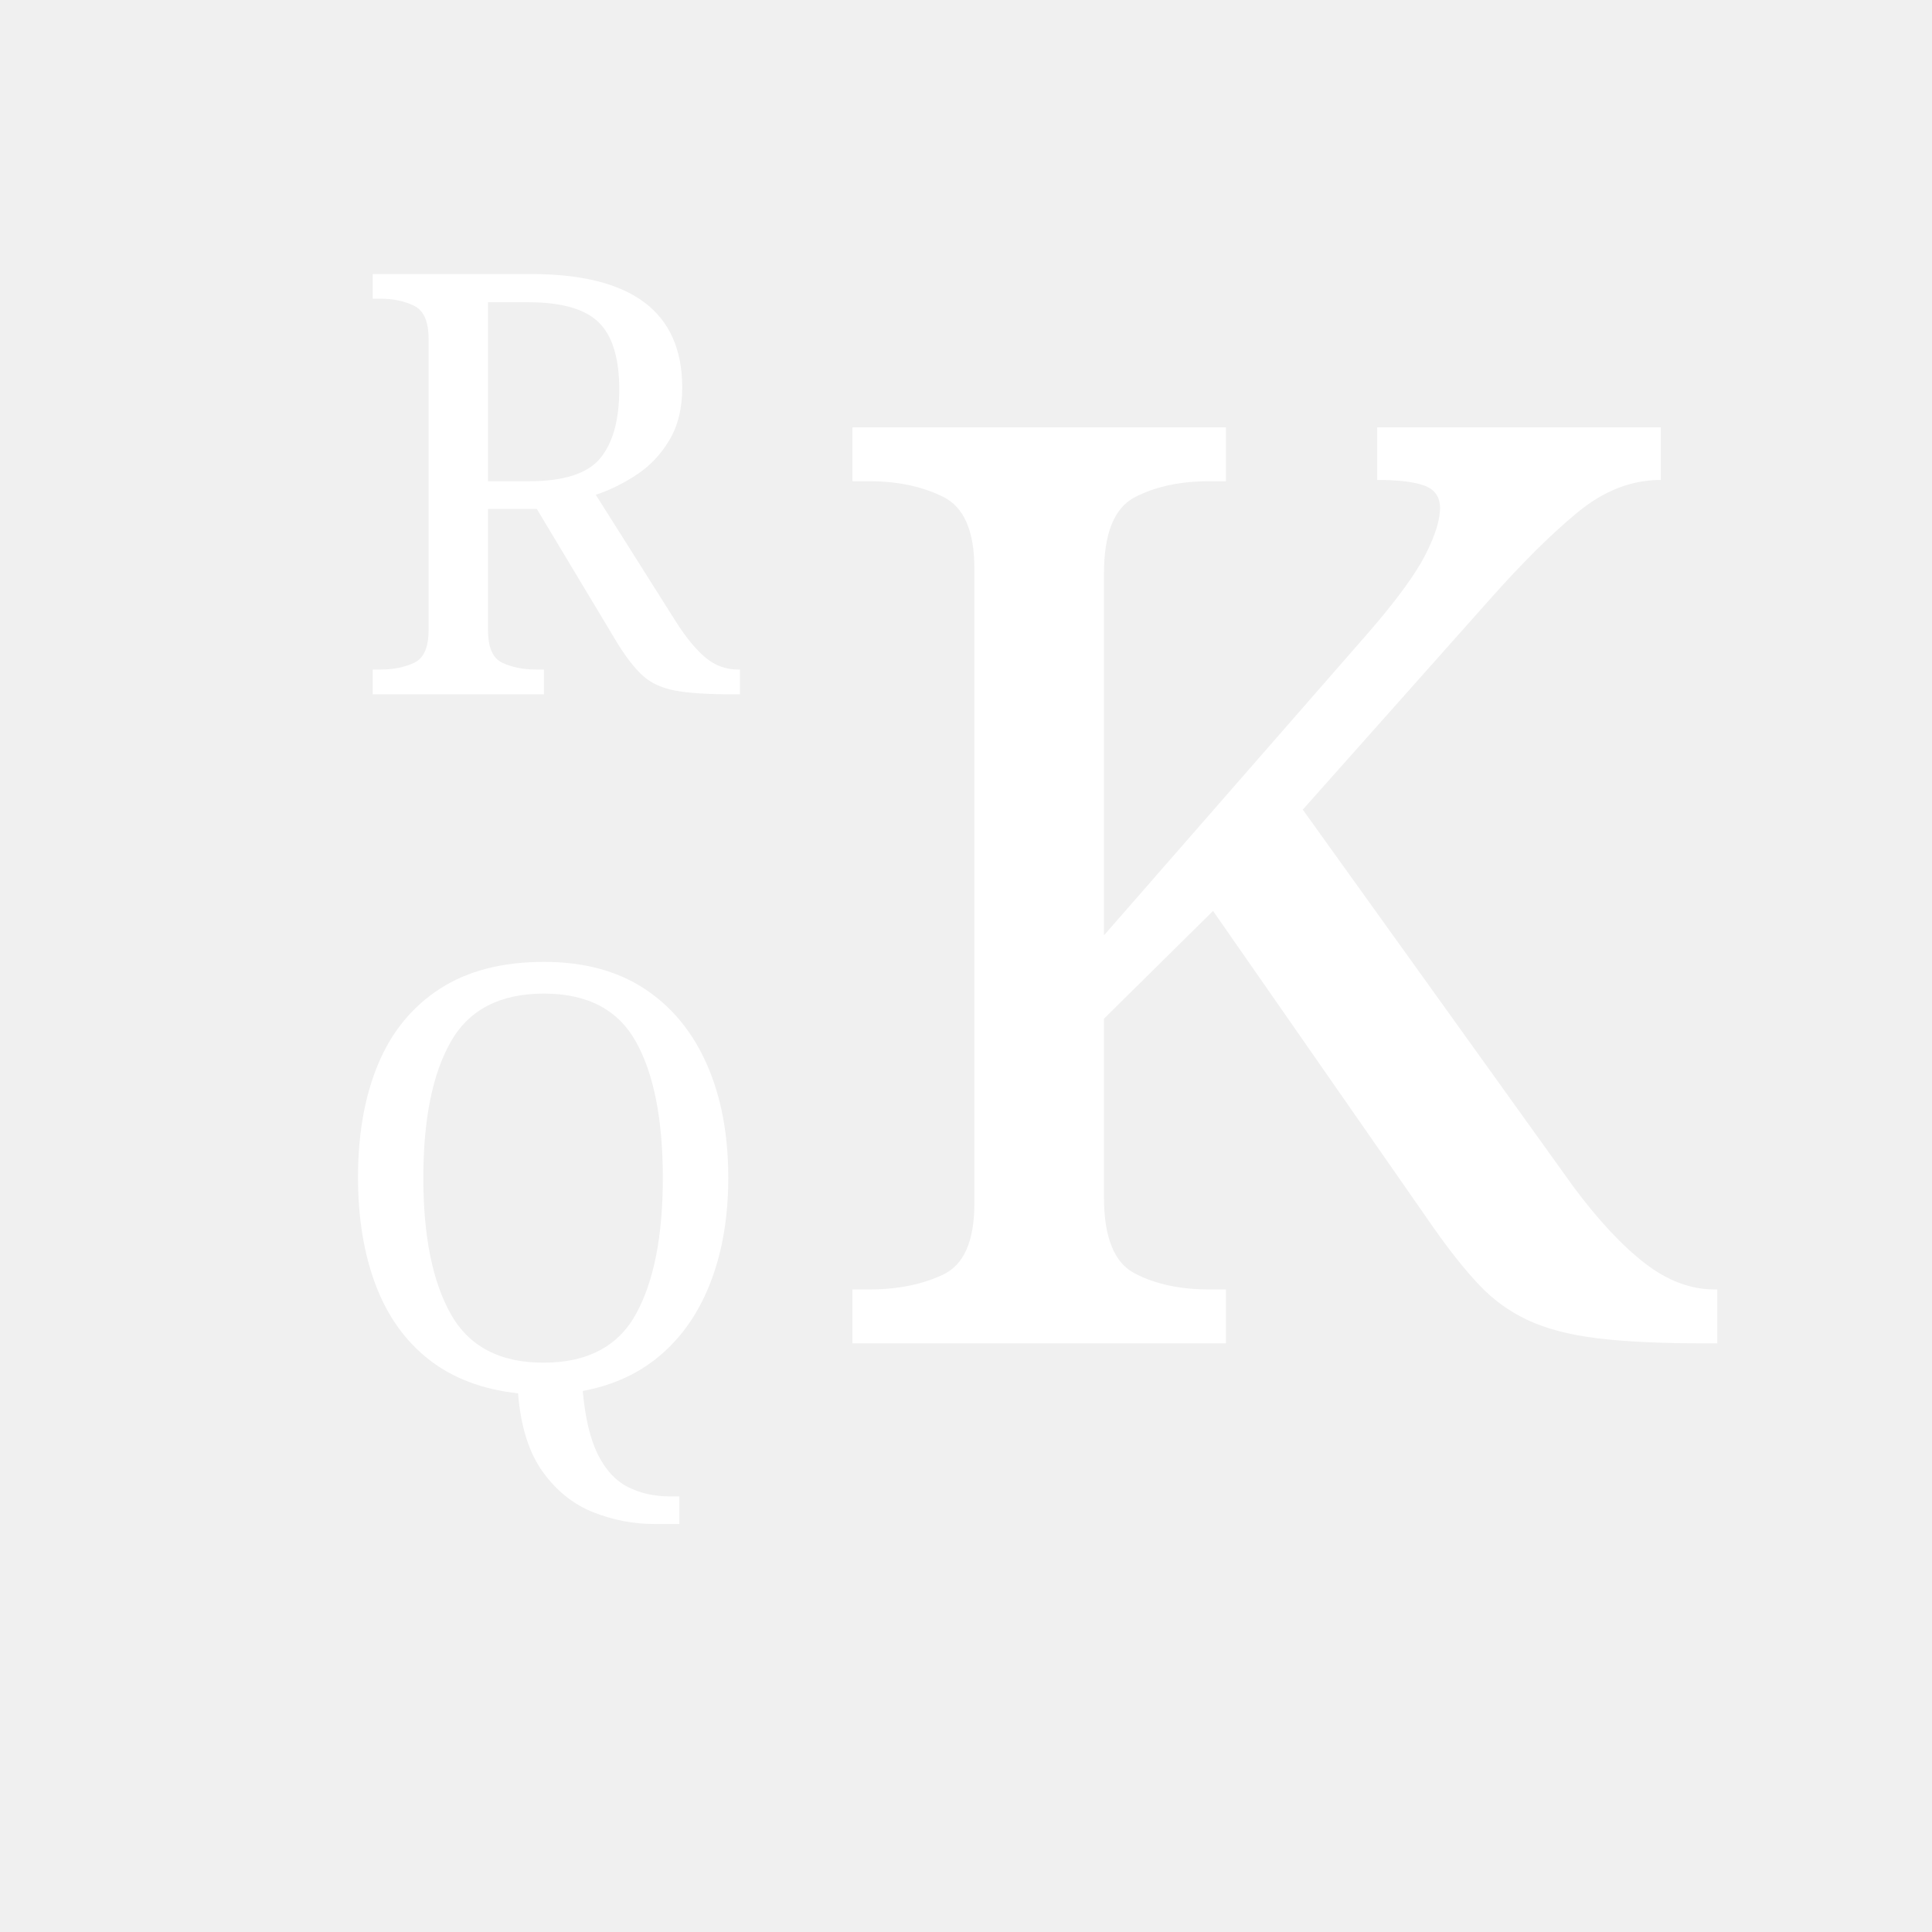
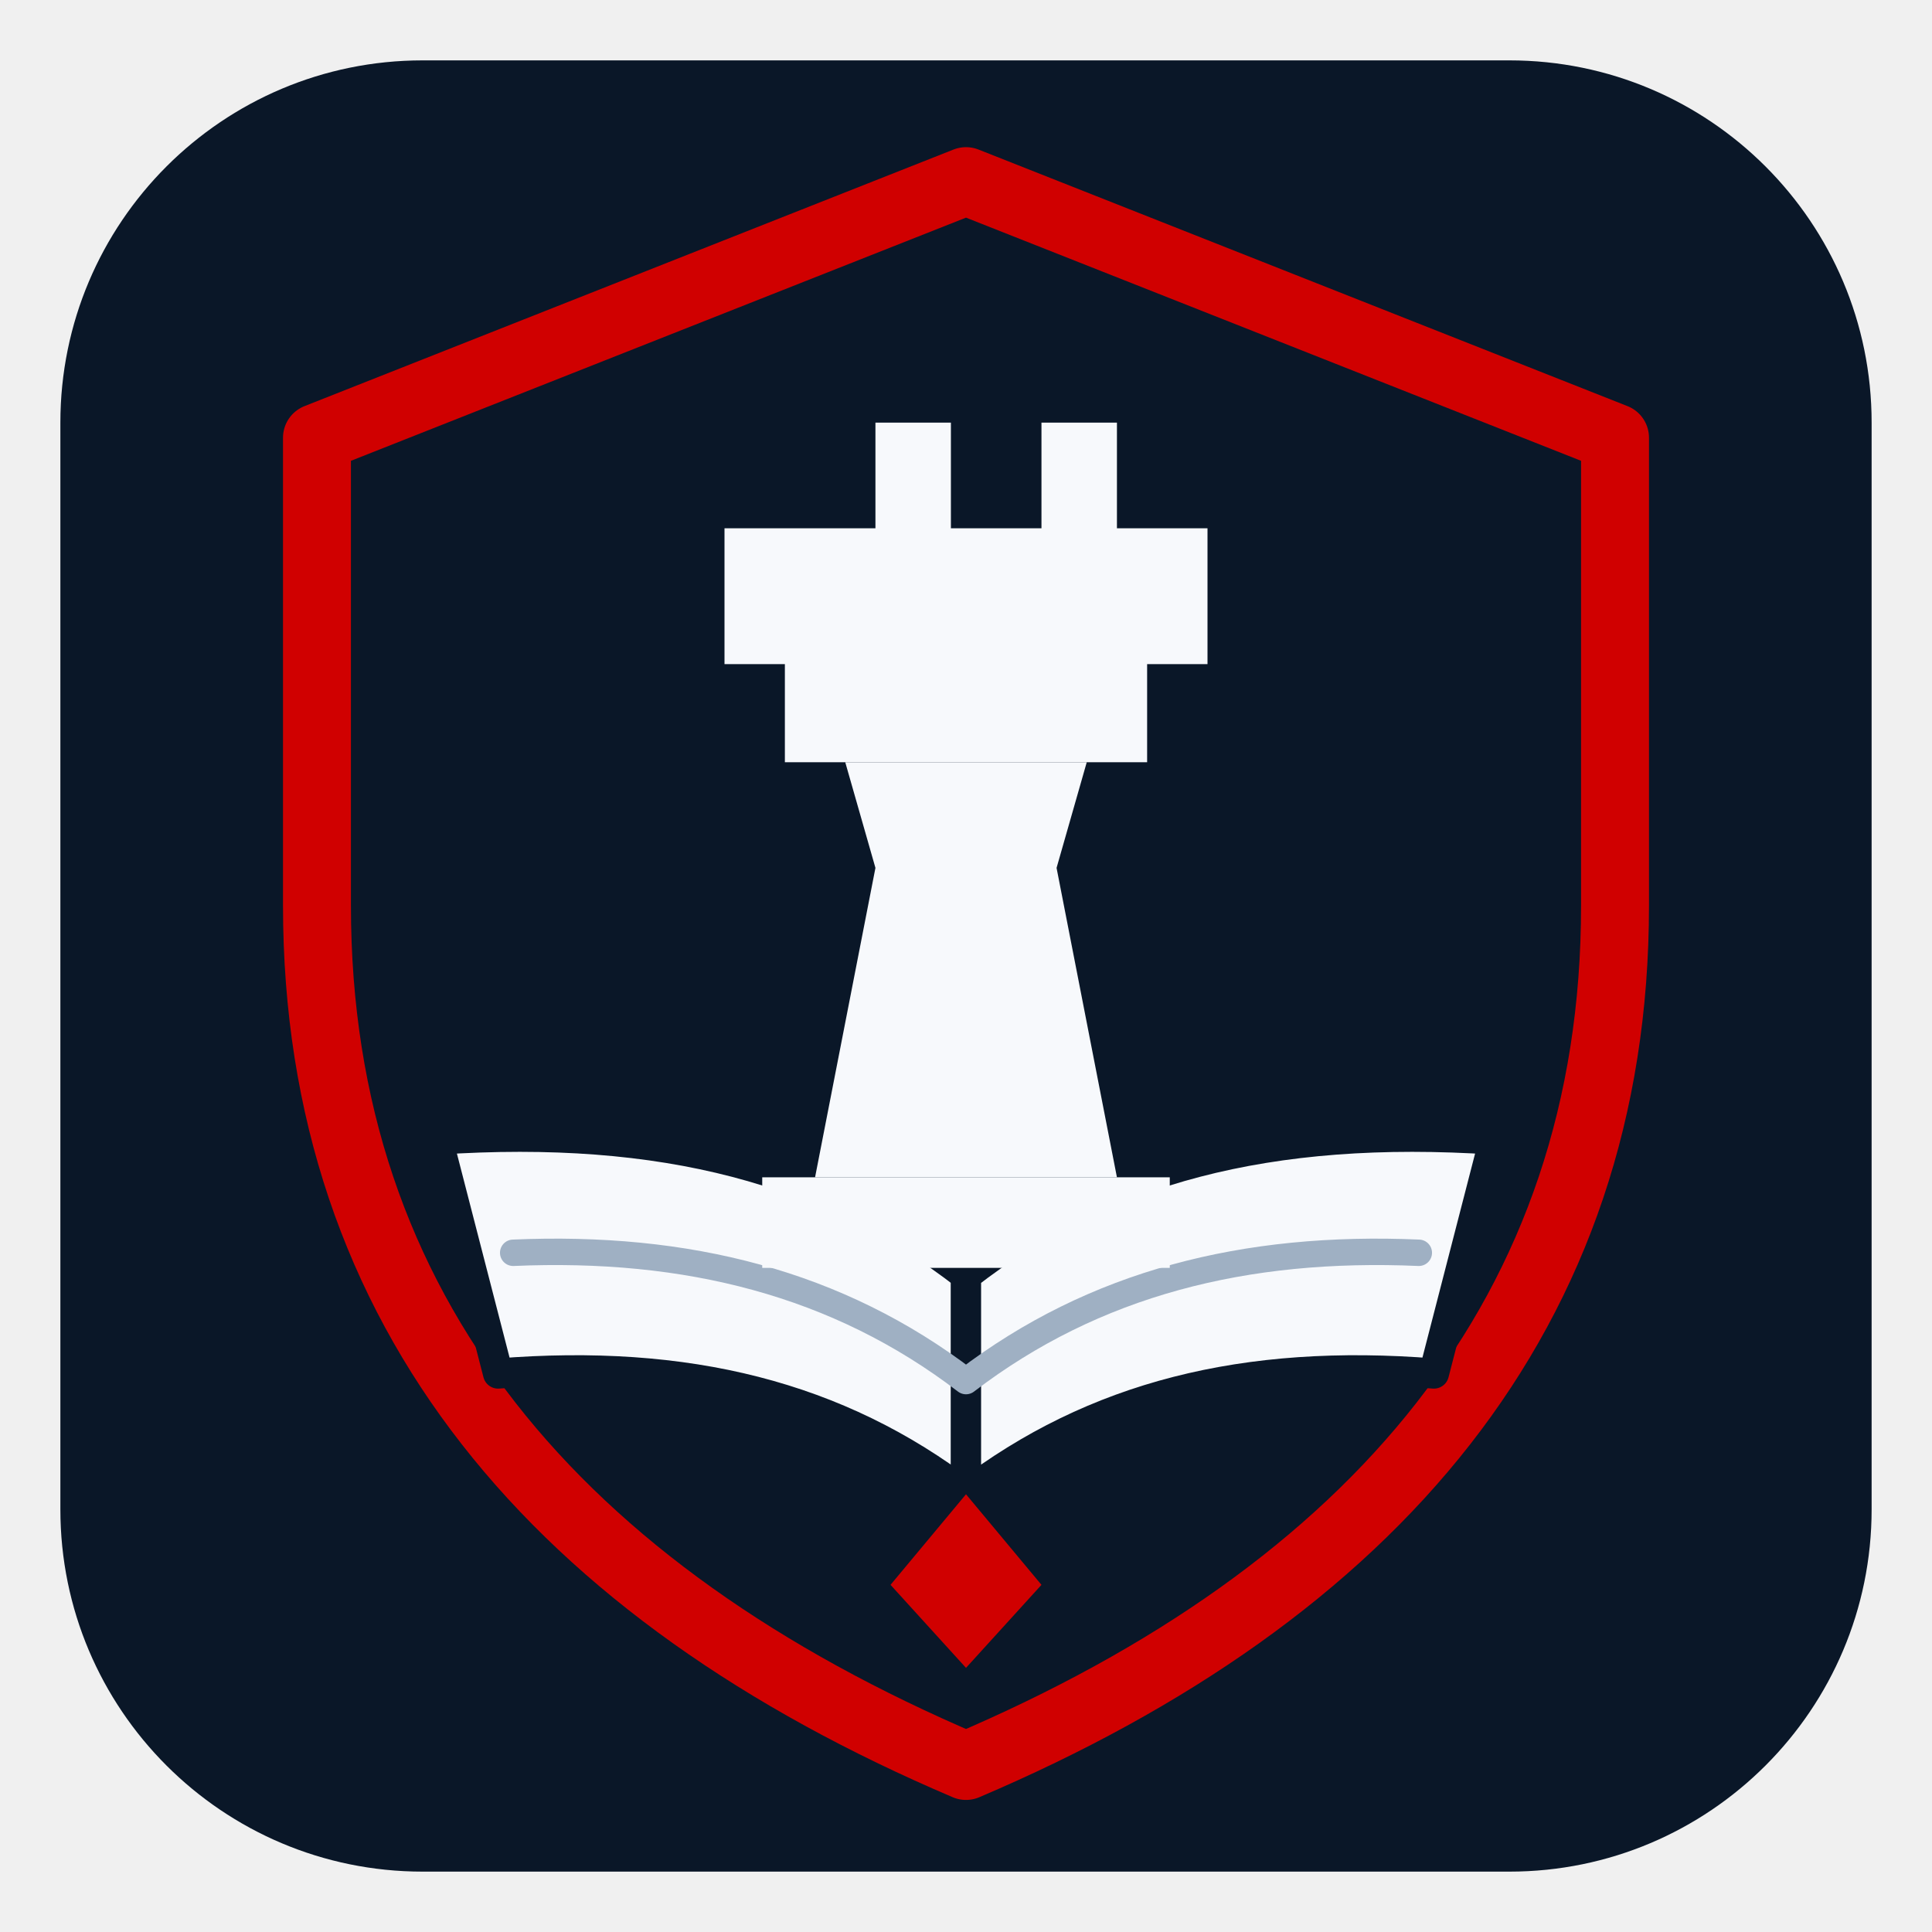
<svg xmlns="http://www.w3.org/2000/svg" viewBox="0 0 256 256" role="img" aria-labelledby="title desc">
-   <g fill="#FFFFFF" font-family="Metal Mania, Cinzel Decorative, Georgia, serif" text-anchor="middle">
-     <text x="72" y="92" font-size="78">R</text>
-     <text x="72" y="184" font-size="78">Q</text>
-     <text x="166" y="178" font-size="170">K</text>
-   </g>
+   <rect x="8" y="8" width="240" height="240" rx="48" fill="#0a1728" />
+   <path d="M128 24 214 58v62c0 54-32 91-86 114-54-23-86-60-86-114V58Z" fill="none" stroke="#d00000" stroke-width="9" stroke-linejoin="round" />
+   <path d="M128 169c-18-14-40-20-70-18l8 31c25-2 45 3 62 16Z" fill="#f7f9fc" stroke="#0a1728" stroke-width="4" stroke-linejoin="round" />
+   <path d="M128 169c18-14 40-20 70-18l-8 31c-25-2-45 3-62 16Z" fill="#f7f9fc" stroke="#0a1728" stroke-width="4" stroke-linejoin="round" />
+   <path d="M68 166c23-1 43 4 60 17M188 166c-23-1-43 4-60 17" fill="none" stroke="#9fb0c3" stroke-width="3.5" stroke-linecap="round" />
+   <path d="M104 70h12V56h10v14h12V56h10v14h12v18h-8v13H104V88h-8V70Z" fill="#f7f9fc" />
+   <path d="M112 101h32l-4 14 8 41h-40l8-41Z" fill="#f7f9fc" />
+   <path d="M101 156h54v12h-54Z" fill="#f7f9fc" />
+   <path d="M128 198 138 210 128 221 118 210Z" fill="#d00000" />
</svg>
